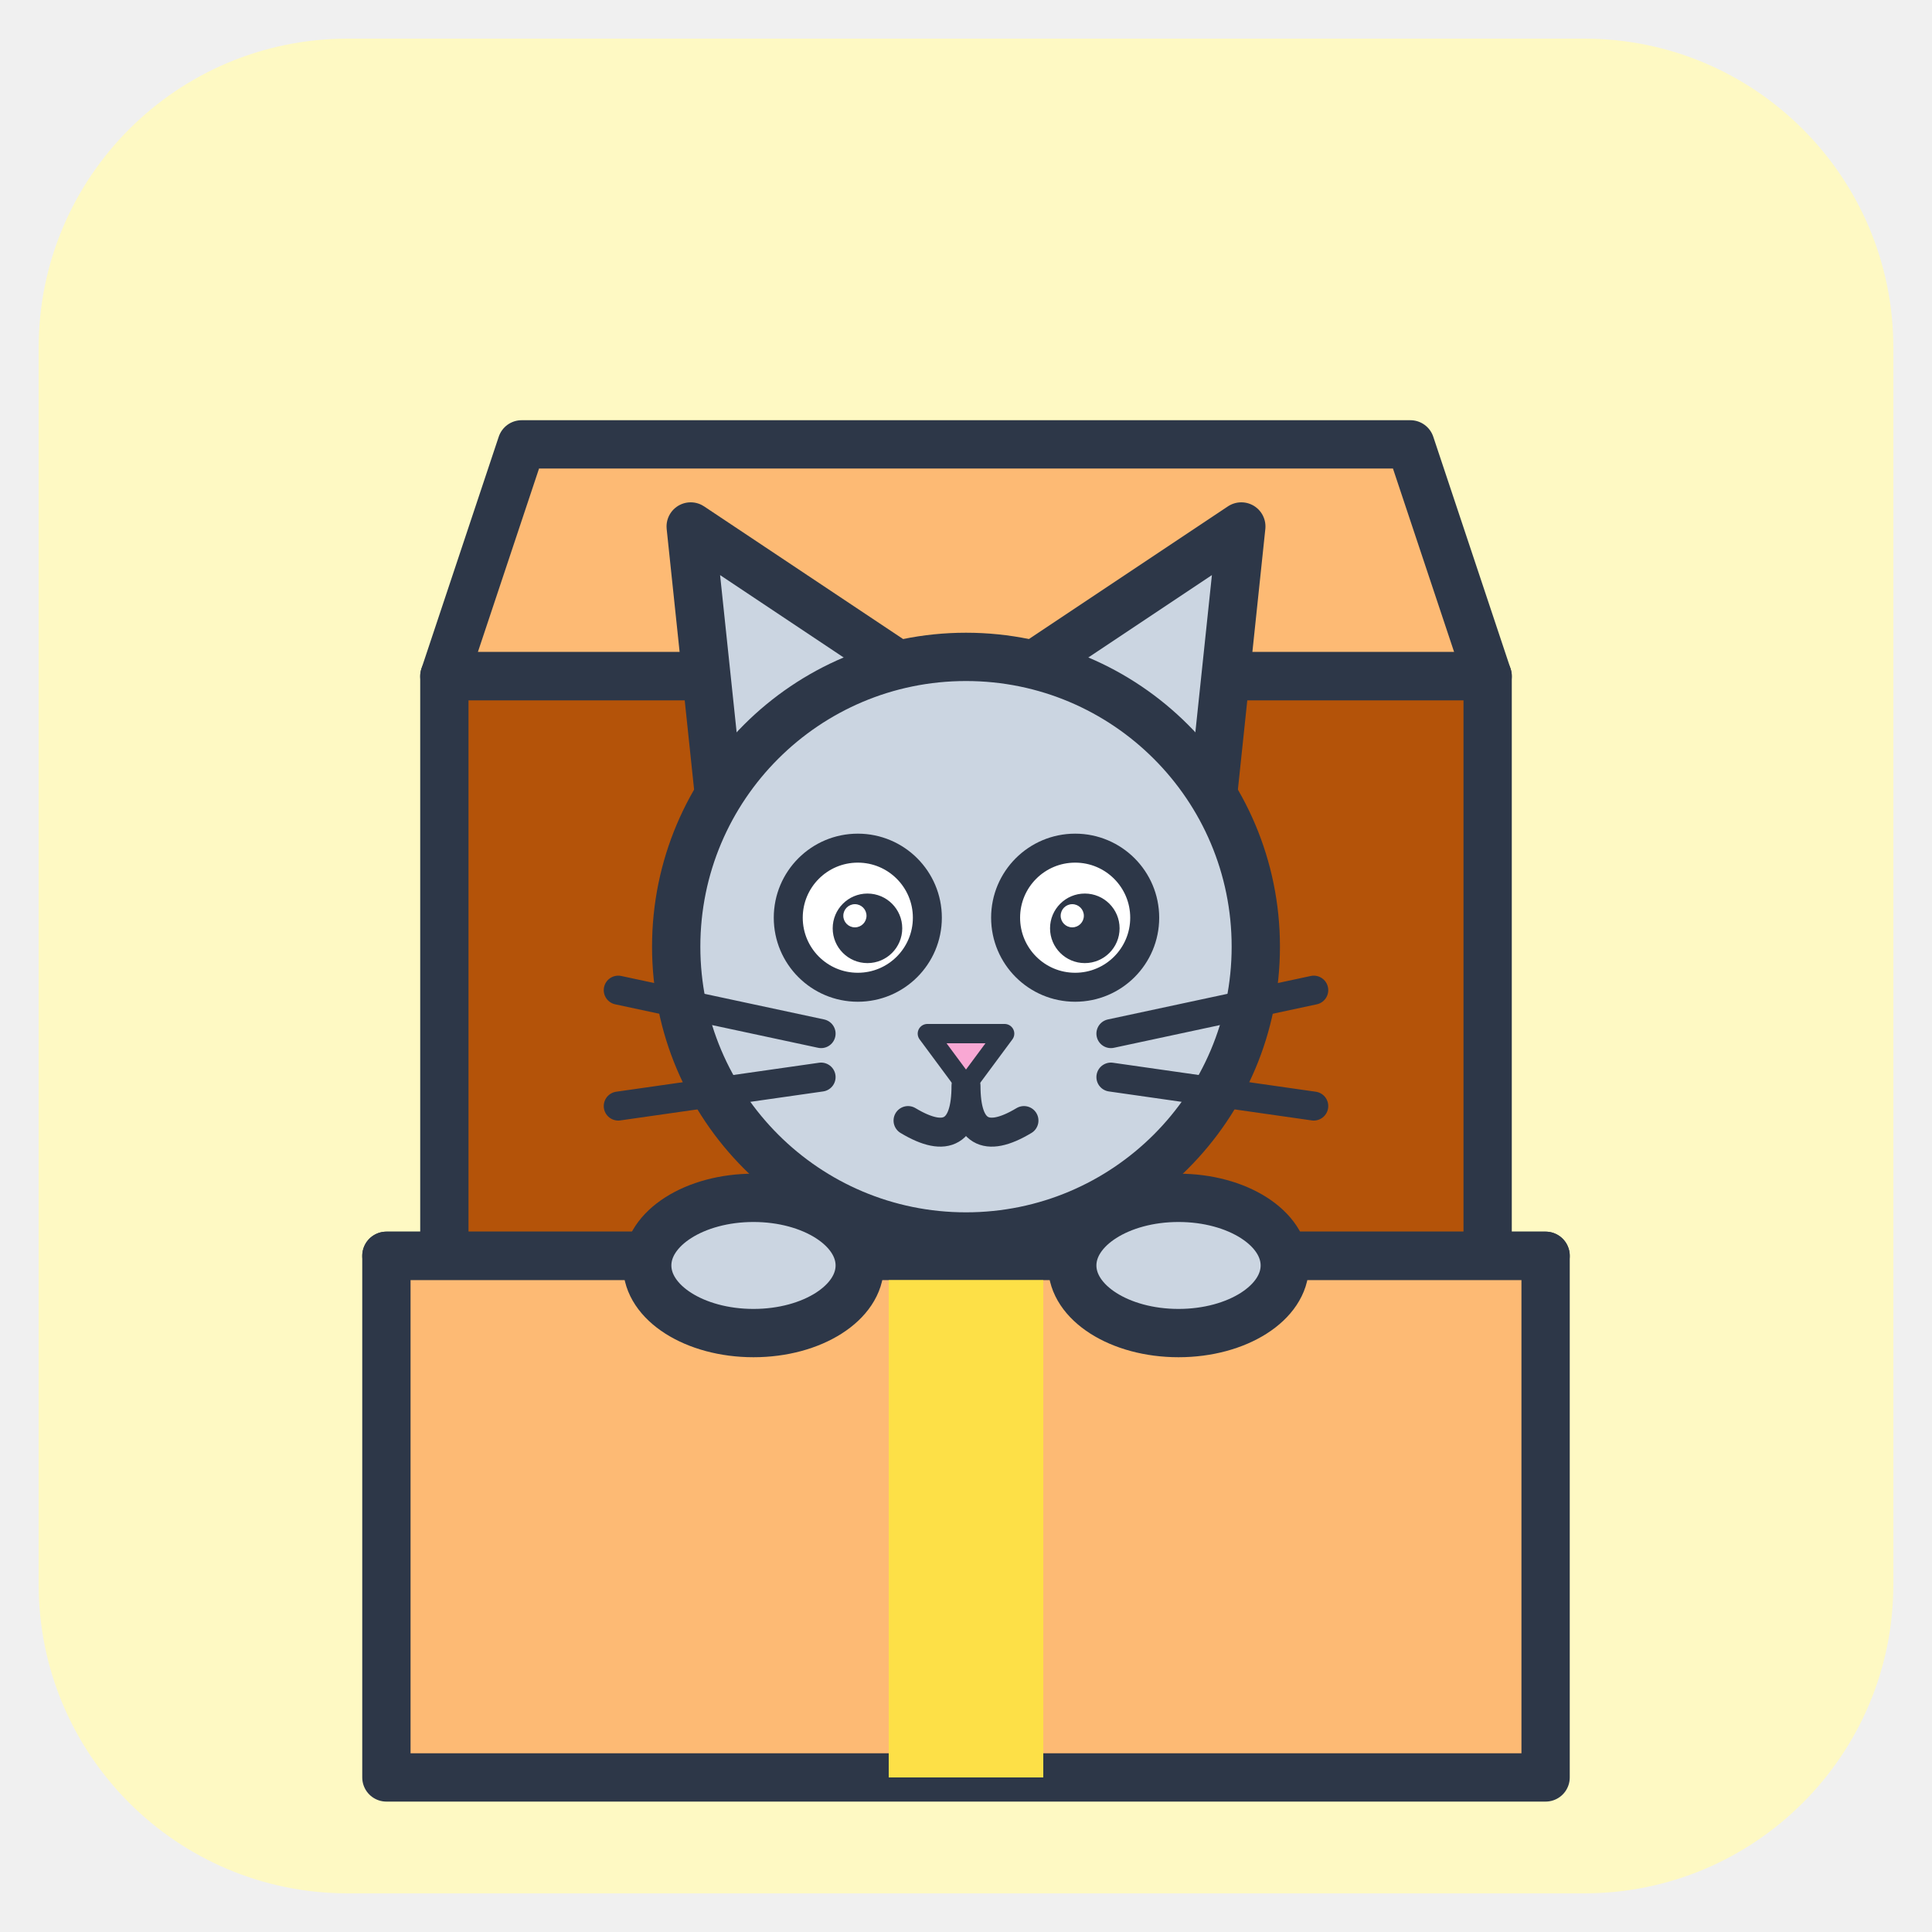
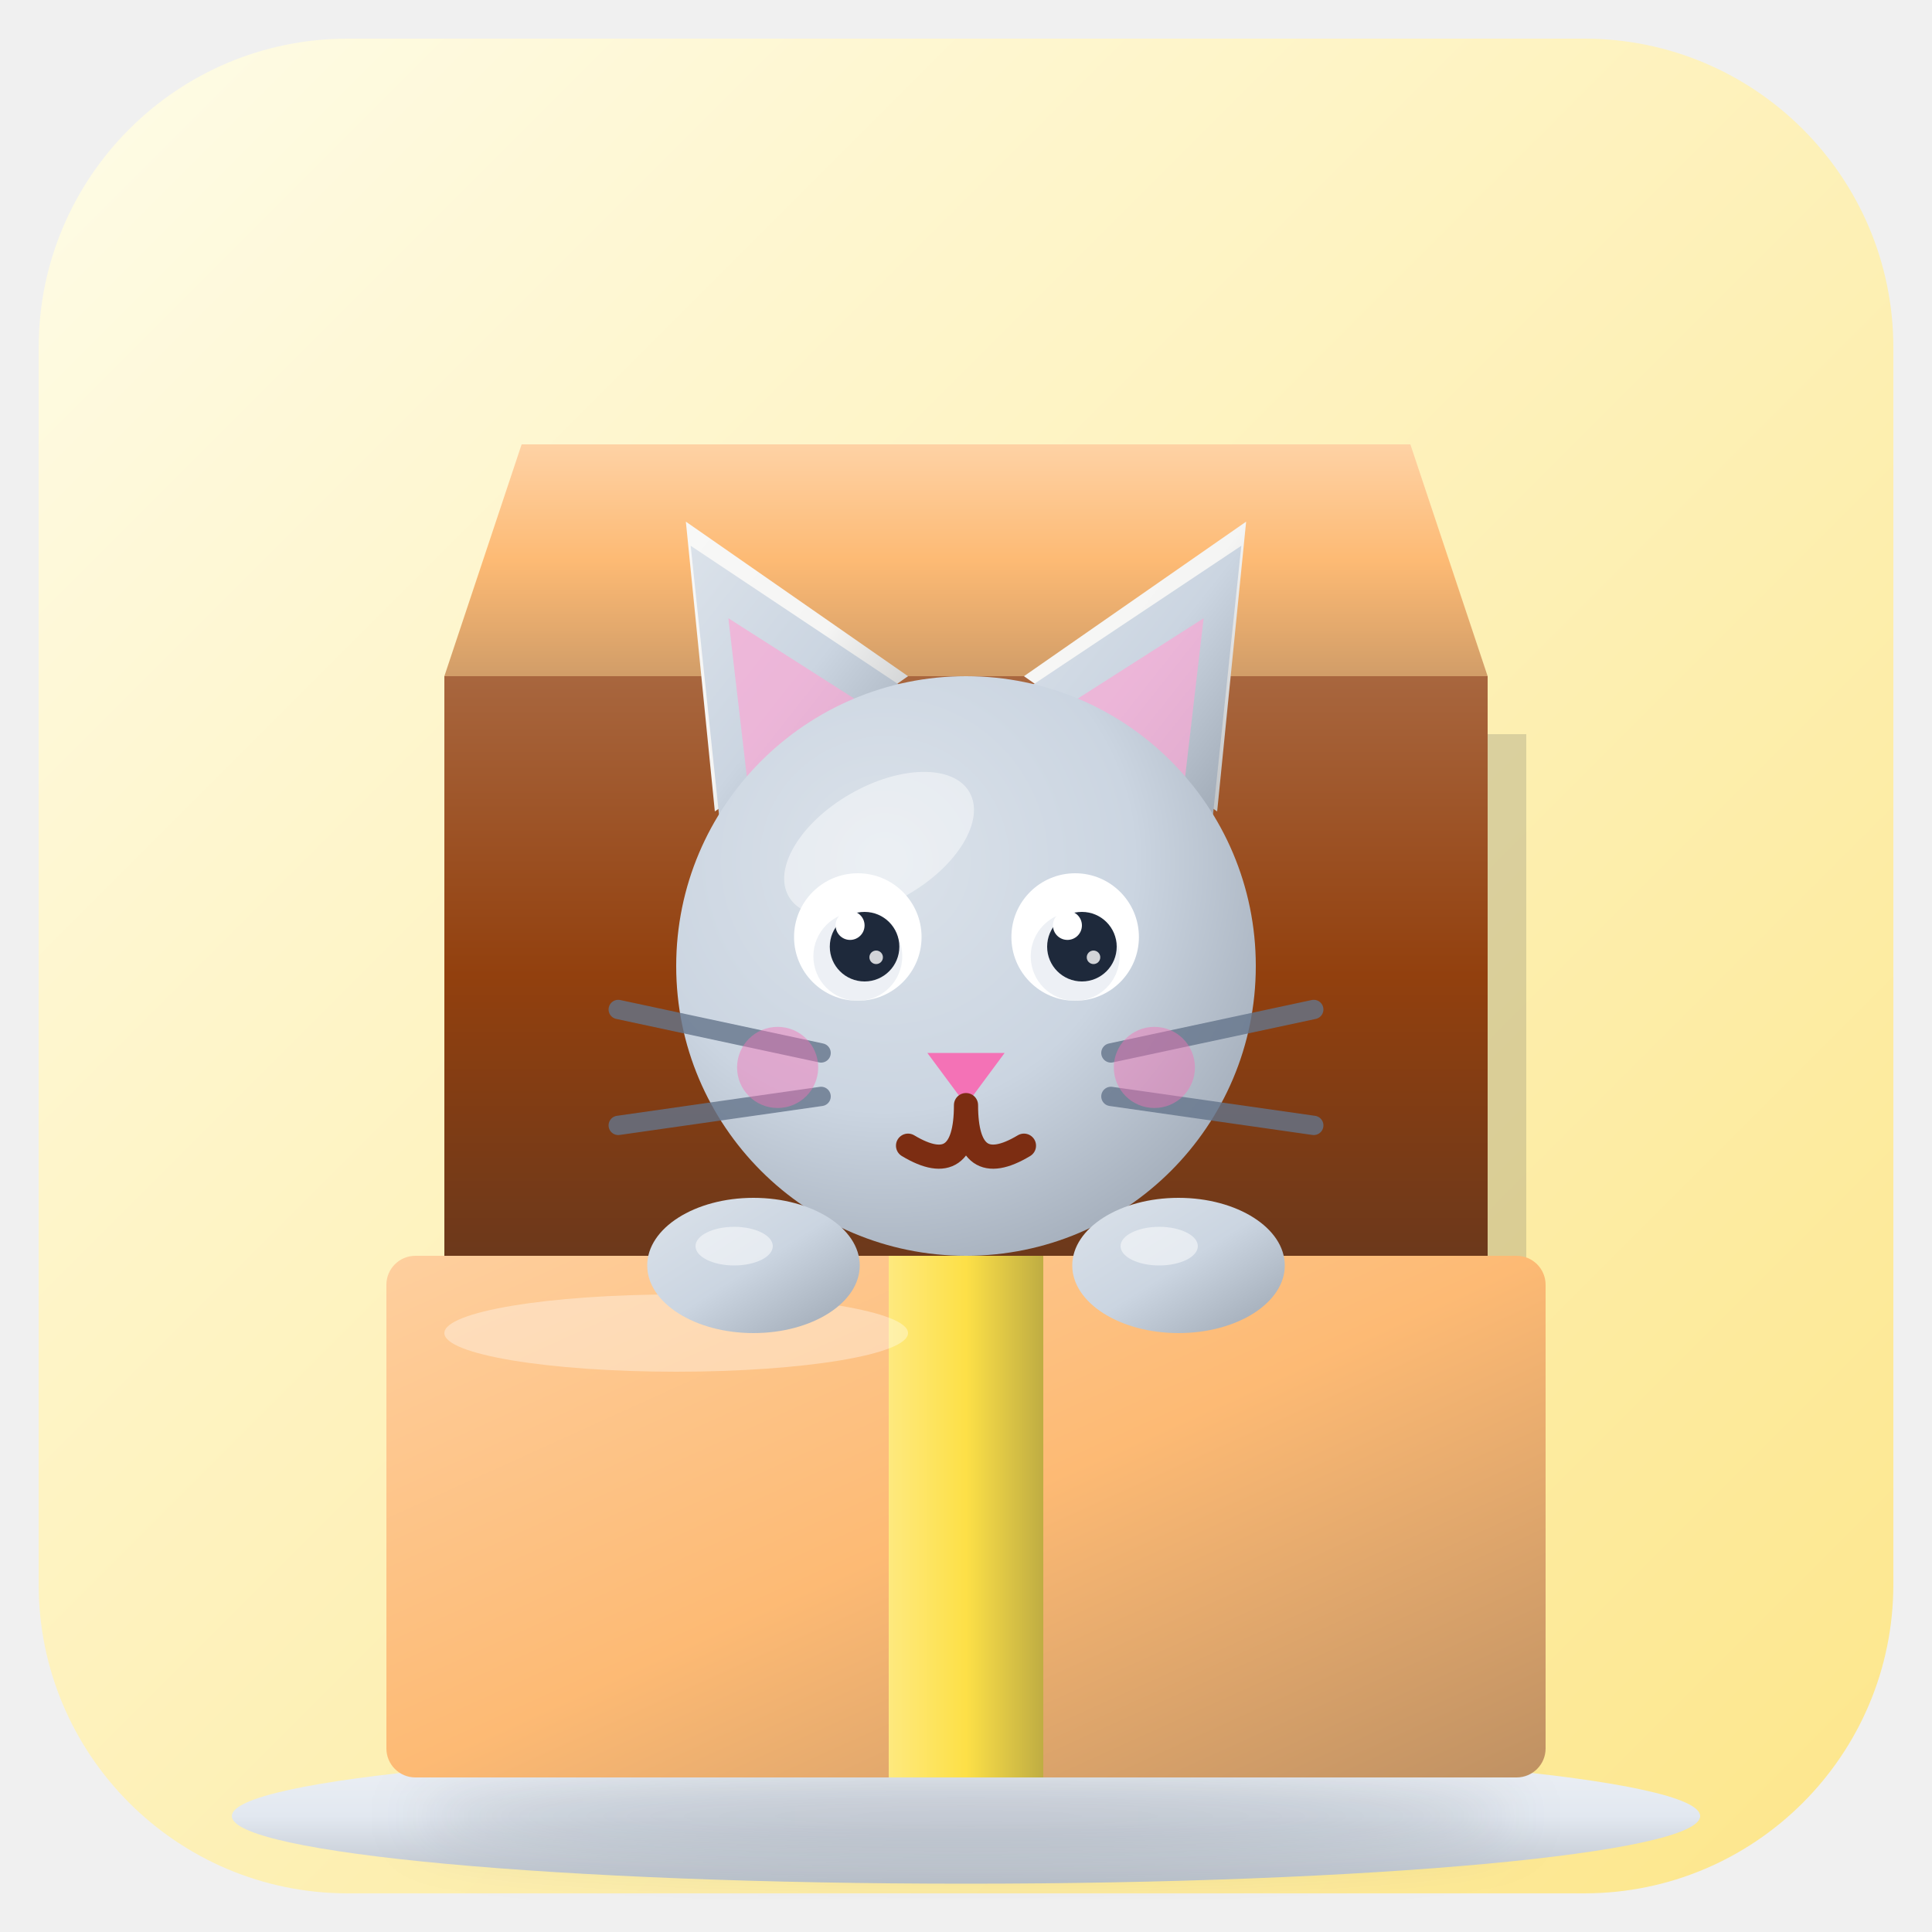
<svg xmlns="http://www.w3.org/2000/svg" viewBox="0 0 200 200" role="img" aria-label="בפנים">
-   <rect x="4" y="4" width="192" height="192" rx="32" fill="#FEF9C3" />
-   <g stroke="#2D3748" stroke-width="5" stroke-linejoin="round" stroke-linecap="round">
-     <polygon points="46,70 154,70 146,46 54,46" fill="#FDBA74" />
-     <rect x="46" y="70" width="108" height="62" fill="#B45309" />
-     <polygon points="74.5,83 71.5,54.5 94,69.5" fill="#CBD5E1" />
-     <polygon points="125.5,83 128.5,54.5 106,69.5" fill="#CBD5E1" />
-     <circle cx="100" cy="98" r="30" fill="#CBD5E1" />
-     <circle cx="88.8" cy="95" r="7.2" fill="#fff" stroke-width="3" />
-     <circle cx="89.8" cy="96.1" r="3.6" fill="#2D3748" stroke="none" />
-     <circle cx="88.5" cy="94.8" r="1.2" fill="#fff" stroke="none" />
-     <circle cx="111.3" cy="95" r="7.2" fill="#fff" stroke-width="3" />
-     <circle cx="112.3" cy="96.1" r="3.6" fill="#2D3748" stroke="none" />
-     <circle cx="111" cy="94.8" r="1.2" fill="#fff" stroke="none" />
-     <polygon points="96,107 104,107 100,112.4" fill="#F9A8D4" stroke-width="2" />
-     <path d="M94 116 Q100 119.6 100 112.4 Q100 119.6 106 116" fill="none" stroke-width="3" />
-     <path d="M85 107 L64 102.5 M85 111.5 L64 114.5 M115 107 L136 102.5 M115 111.5 L136 114.5" fill="none" stroke-width="3" />
-     <rect x="40" y="130" width="120" height="54" fill="#FDBA74" />
-     <rect x="92" y="130" width="16" height="54" fill="#FDE047" stroke="none" />
-     <path d="M40 130 H160" fill="none" />
-     <ellipse cx="78" cy="131" rx="11" ry="7" fill="#CBD5E1" />
-     <ellipse cx="122" cy="131" rx="11" ry="7" fill="#CBD5E1" />
-   </g>
+   <defs>
+     <linearGradient id="inside-outside-word-g0" x1="0" y1="0" x2="1" y2="1">
+       <stop offset="0" stop-color="#FEFCE8" />
+       <stop offset="1" stop-color="#FDE68A" />
+     </linearGradient>
+     <linearGradient id="inside-outside-word-g1" x1="0" y1="0" x2="0" y2="1">
+       <stop offset="0" stop-color="#eef1f6" />
+       <stop offset=".5" stop-color="#E2E8F0" />
+       <stop offset="1" stop-color="#bbc2cb" />
+     </linearGradient>
+     <linearGradient id="inside-outside-word-g2" x1="0" y1="0" x2="0" y2="1">
+       <stop offset="0" stop-color="#fed2a5" />
+       <stop offset=".5" stop-color="#FDBA74" />
+       <stop offset="1" stop-color="#d19d68" />
+     </linearGradient>
+     <linearGradient id="inside-outside-word-g3" x1="0" y1="0" x2="0" y2="1">
+       <stop offset="0" stop-color="#a8663e" />
+       <stop offset=".5" stop-color="#92400E" />
+       <stop offset="1" stop-color="#6a381c" />
+     </linearGradient>
+     <linearGradient id="inside-outside-word-g4" x1="0" y1="0" x2="1" y2="1">
+       <stop offset="0" stop-color="#f8f8f7" />
+       <stop offset=".5" stop-color="#F5F5F4" />
+       <stop offset="1" stop-color="#b9bcbf" />
+     </linearGradient>
+     <linearGradient id="inside-outside-word-g5" x1="0" y1="0" x2="1" y2="1">
+       <stop offset="0" stop-color="#dbe2ea" />
+       <stop offset=".5" stop-color="#CBD5E1" />
+       <stop offset="1" stop-color="#9ba5b1" />
+     </linearGradient>
+     <radialGradient id="inside-outside-word-g6" cx="0.36" cy="0.32" r="0.78">
+       <stop offset="0" stop-color="#dbe2ea" />
+       <stop offset=".55" stop-color="#CBD5E1" />
+       <stop offset="1" stop-color="#a0aab7" />
+     </radialGradient>
+     <linearGradient id="inside-outside-word-g7" x1="0" y1="0" x2="1" y2="1">
+       <stop offset="0" stop-color="#fecf9e" />
+       <stop offset=".5" stop-color="#FDBA74" />
+       <stop offset="1" stop-color="#bf9163" />
+     </linearGradient>
+     <linearGradient id="inside-outside-word-g8" x1="0" y1="0" x2="1" y2="0">
+       <stop offset="0" stop-color="#fee97e" />
+       <stop offset=".5" stop-color="#FDE047" />
+       <stop offset="1" stop-color="#bfad43" />
+     </linearGradient>
+     <filter id="inside-outside-word-blur" x="-30%" y="-60%" width="160%" height="220%">
+       <feGaussianBlur stdDeviation="3" />
+     </filter>
+   </defs>
+   <rect x="4" y="4" width="192" height="192" rx="32" fill="url(#inside-outside-word-g0)" />
+   <ellipse cx="100" cy="188" rx="76" ry="7" fill="url(#inside-outside-word-g1)" />
+   <ellipse cx="100" cy="188" rx="57" ry="3.9" fill="#1E293B" opacity="0.18" filter="url(#inside-outside-word-blur)" />
+   <polygon points="46,70 154,70 146,46 54,46" fill="url(#inside-outside-word-g2)" />
+   <rect x="50" y="76" width="108" height="62" fill="#1E293B" opacity=".16" />
+   <rect x="46" y="70" width="108" height="62" fill="url(#inside-outside-word-g3)" />
+   <polygon points="74,84 71,54 94,70" fill="url(#inside-outside-word-g4)" />
+   <polygon points="126,84 129,54 106,70" fill="url(#inside-outside-word-g4)" />
+   <polygon points="74.5,85 71.5,56.5 94,71.5" fill="url(#inside-outside-word-g5)" />
+   <polygon points="125.5,85 128.5,56.5 106,71.5" fill="url(#inside-outside-word-g5)" />
+   <polygon points="77.5,82 75.4,64 89.5,73" fill="#F9A8D4" opacity=".7" />
+   <polygon points="122.5,82 124.6,64 110.5,73" fill="#F9A8D4" opacity=".7" />
+   <circle cx="100" cy="100" r="30" fill="url(#inside-outside-word-g6)" />
+   <ellipse cx="91" cy="87.4" rx="10.8" ry="6" fill="#fff" opacity="0.45" transform="rotate(-30 91 87.4)" />
+   <circle cx="88.8" cy="97" r="6.6" fill="#fff" />
+   <circle cx="88.8" cy="99" r="4.6" fill="#CBD5E1" opacity=".35" />
+   <circle cx="89.5" cy="98" r="3.6" fill="#1E293B" />
+   <circle cx="88" cy="95.8" r="1.5" fill="#fff" />
+   <circle cx="90.7" cy="99.1" r="0.7" fill="#fff" opacity=".8" />
+   <circle cx="111.3" cy="97" r="6.6" fill="#fff" />
+   <circle cx="111.3" cy="99" r="4.6" fill="#CBD5E1" opacity=".35" />
+   <circle cx="112" cy="98" r="3.6" fill="#1E293B" />
+   <circle cx="110.5" cy="95.8" r="1.5" fill="#fff" />
+   <circle cx="113.2" cy="99.1" r="0.7" fill="#fff" opacity=".8" />
+   <polygon points="96,109 104,109 100,114.4" fill="#F472B6" />
+   <path d="M94 118.6 Q100 122.2 100 114.4 Q100 122.2 106 118.6" fill="none" stroke="#7C2D12" stroke-width="2.5" stroke-linecap="round" stroke-linejoin="round" />
+   <path d="M85 109 L64 104.5 M85 113.5 L64 116.5 M115 109 L136 104.5 M115 113.5 L136 116.5" fill="none" stroke="#64748B" stroke-width="2" stroke-linecap="round" stroke-linejoin="round" opacity="0.8" />
+   <circle cx="80.5" cy="110.5" r="4.2" fill="#F472B6" opacity=".45" />
+   <circle cx="119.5" cy="110.5" r="4.2" fill="#F472B6" opacity=".45" />
+   <rect x="40" y="130" width="120" height="54" rx="3" fill="url(#inside-outside-word-g7)" />
+   <rect x="92" y="130" width="16" height="54" fill="url(#inside-outside-word-g8)" />
+   <ellipse cx="70" cy="138" rx="24" ry="4" fill="#fff" opacity="0.35" />
+   <ellipse cx="78" cy="131" rx="11" ry="7" fill="url(#inside-outside-word-g5)" />
+   <ellipse cx="122" cy="131" rx="11" ry="7" fill="url(#inside-outside-word-g5)" />
+   <ellipse cx="76" cy="129" rx="4" ry="2" fill="#fff" opacity="0.5" />
+   <ellipse cx="120" cy="129" rx="4" ry="2" fill="#fff" opacity="0.5" />
</svg>
